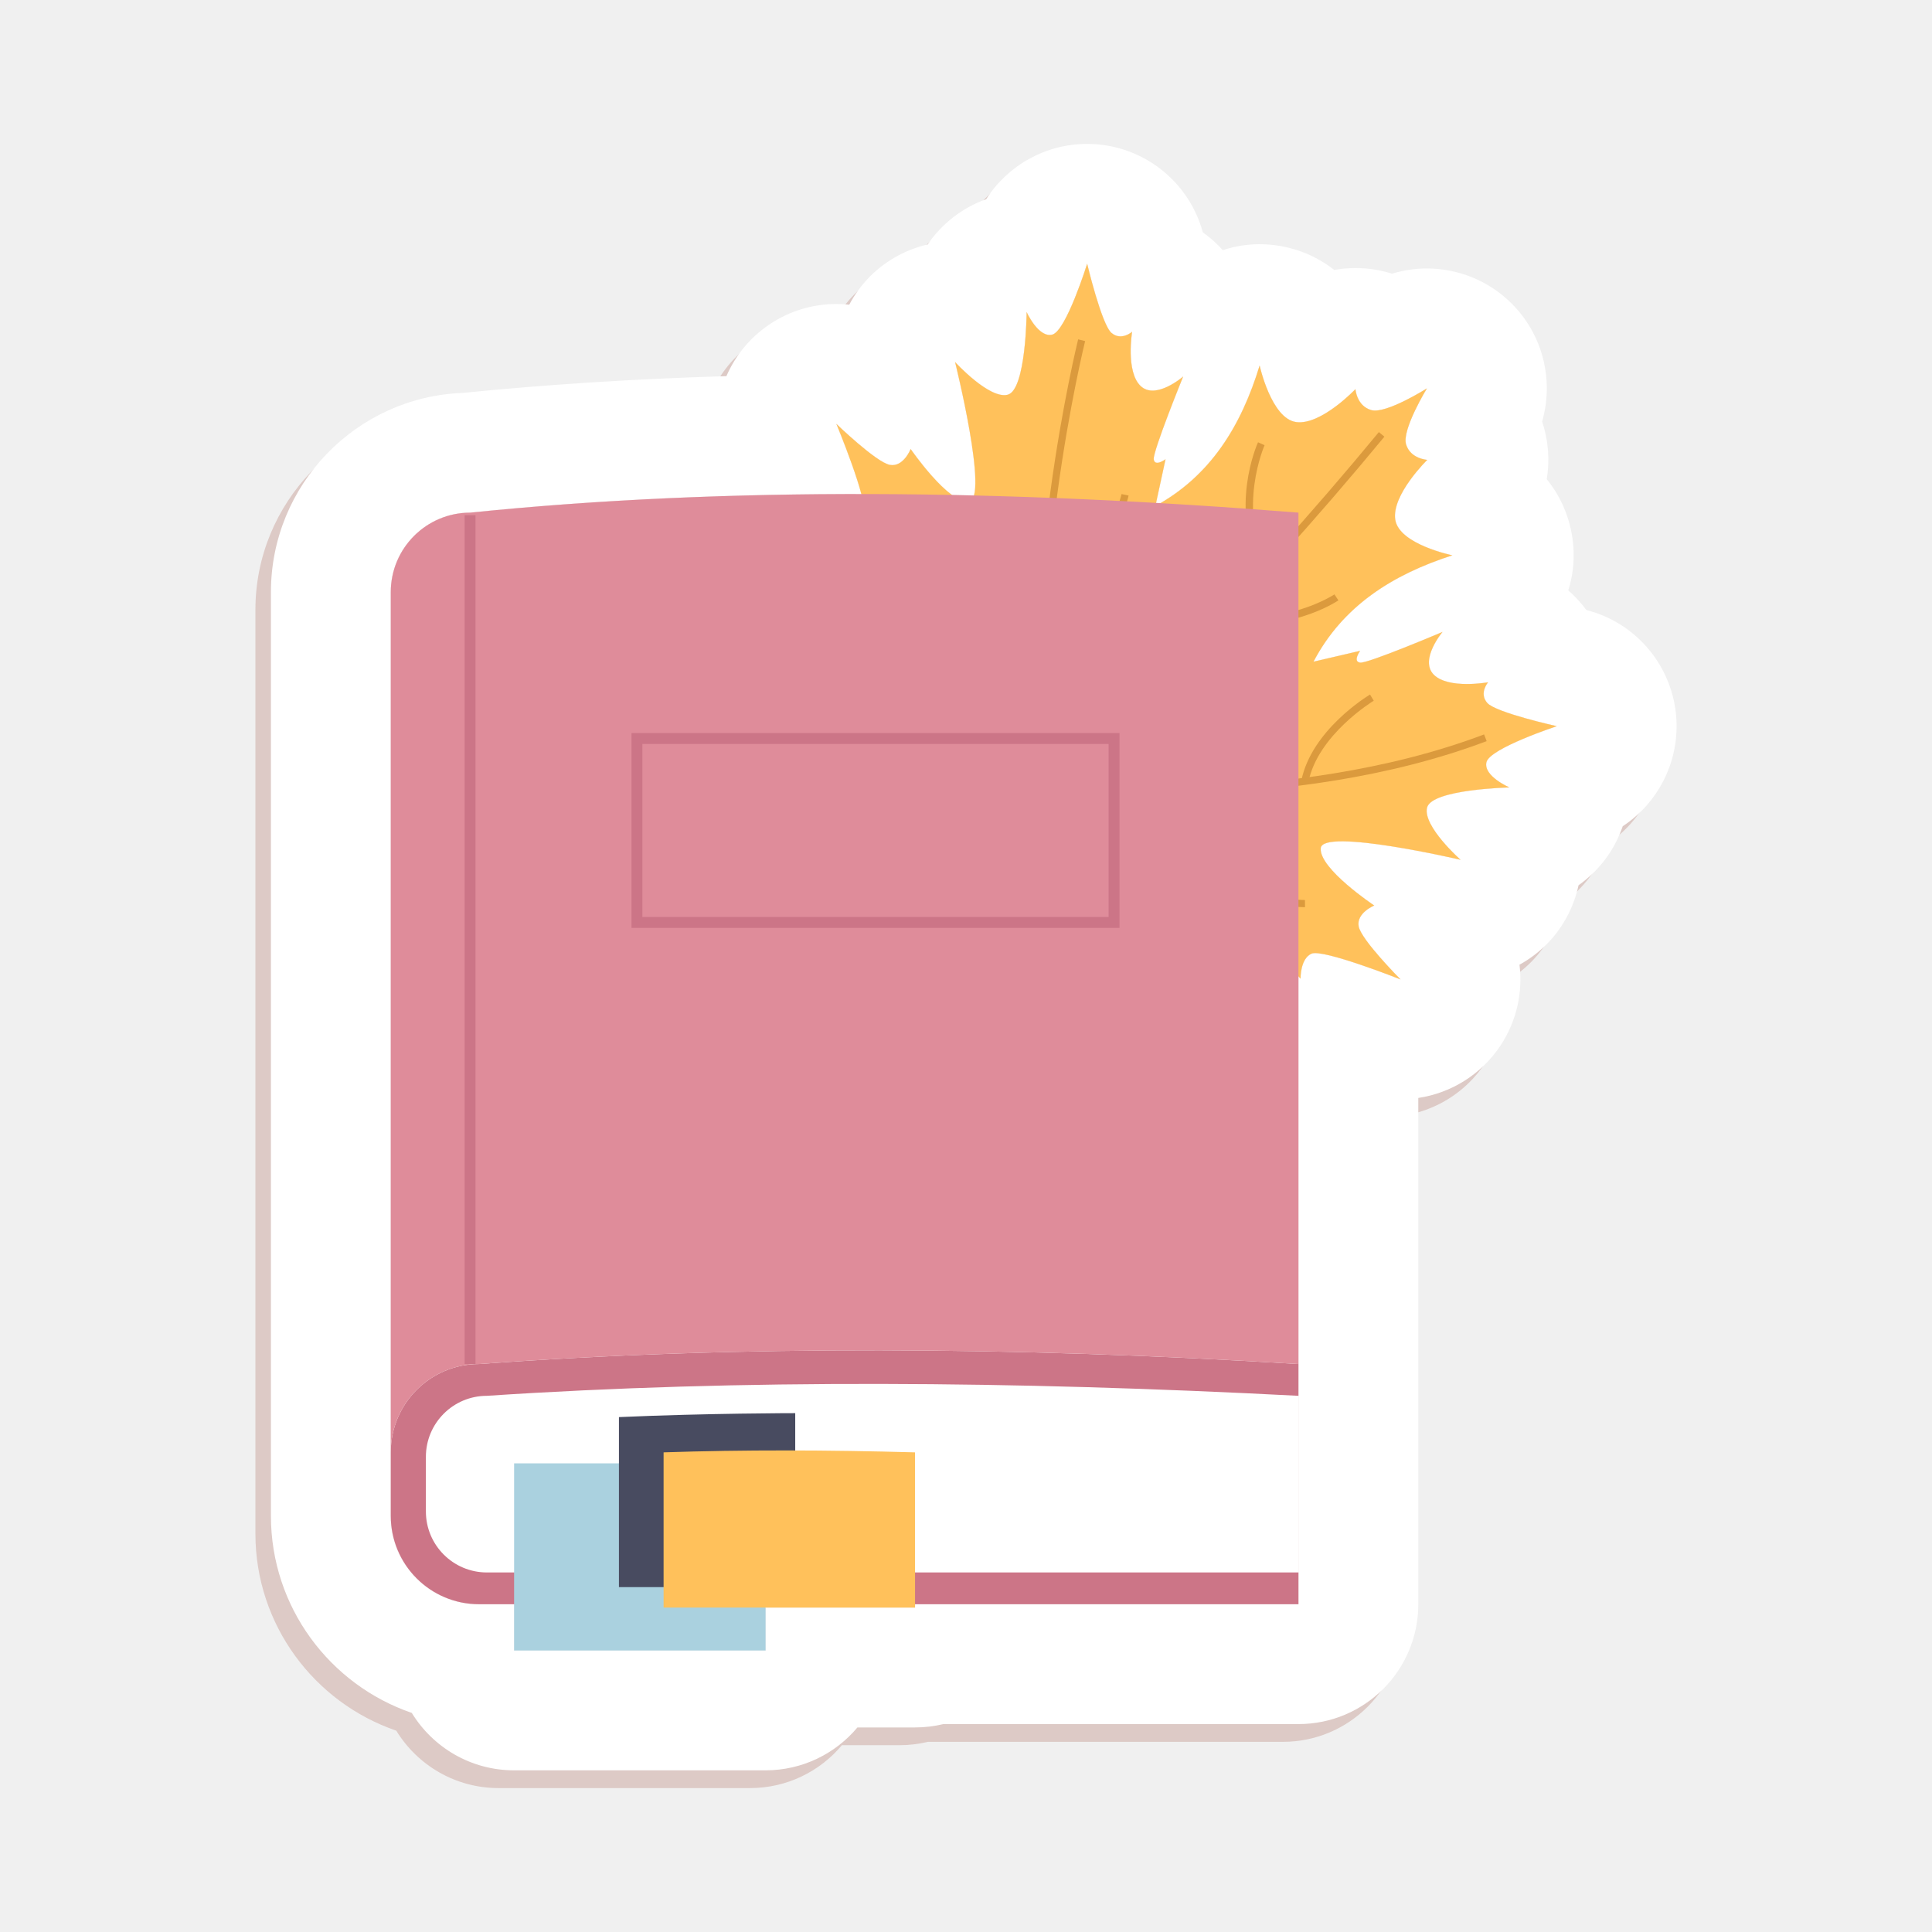
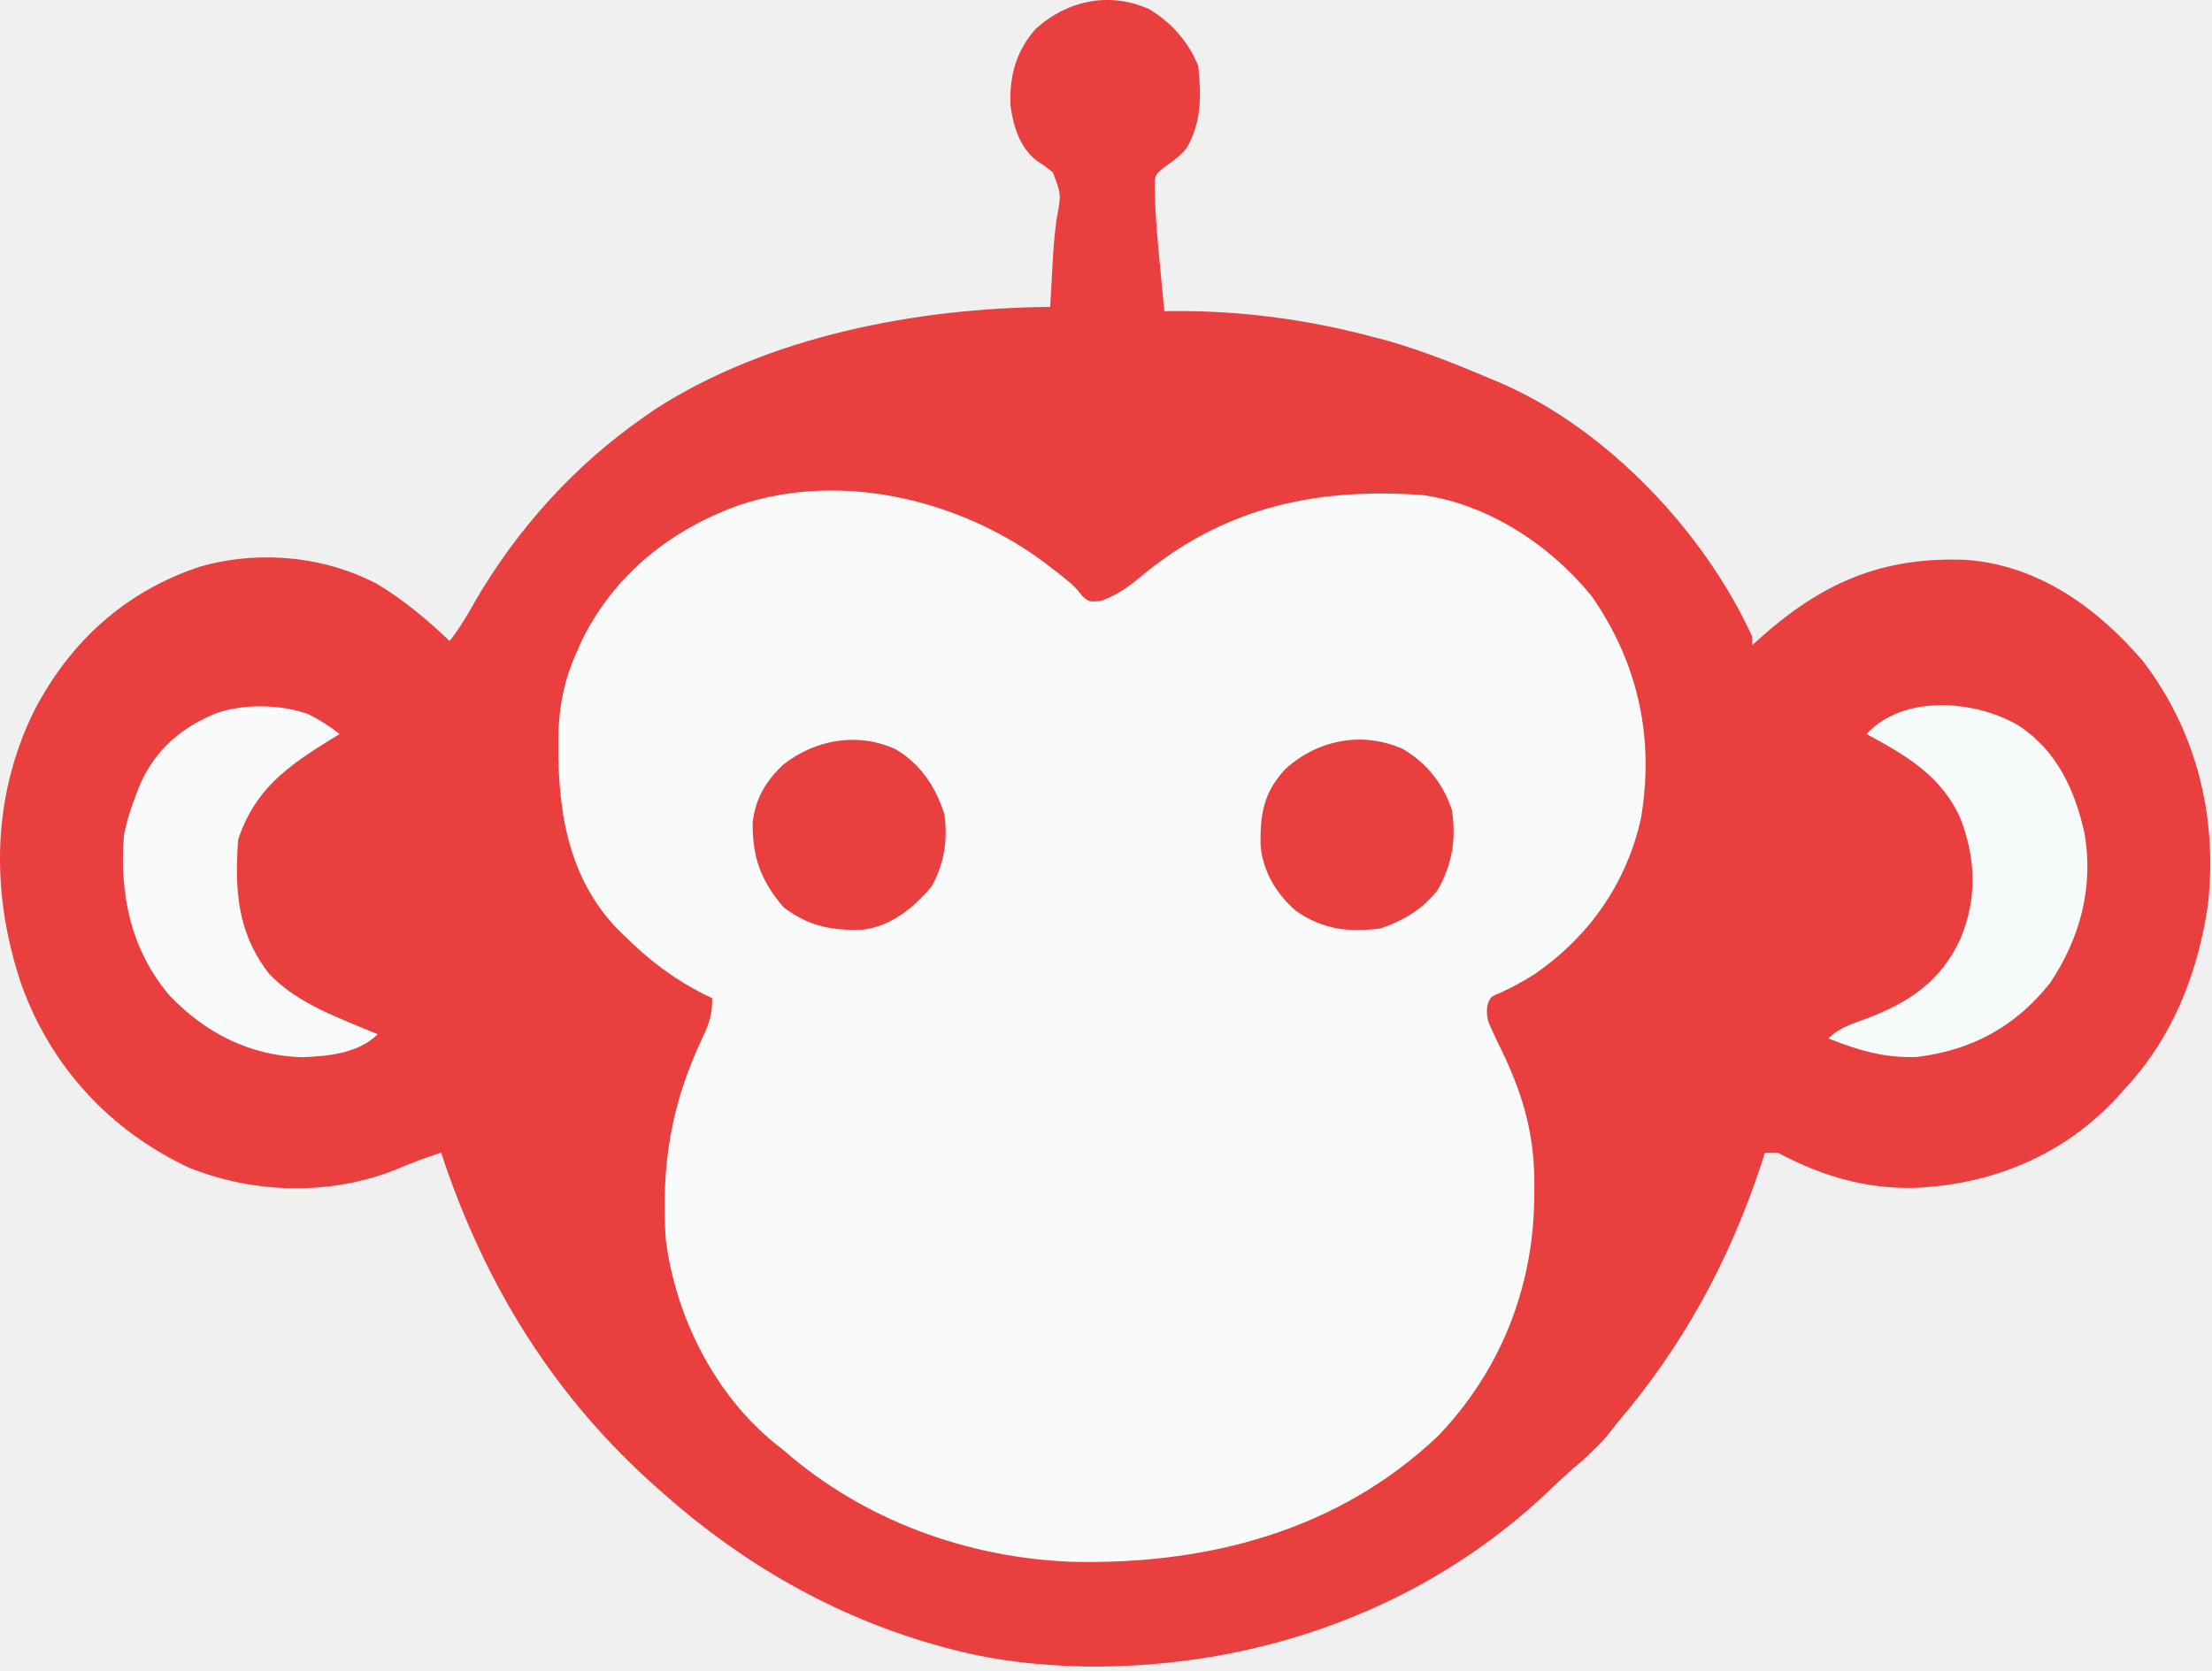
- <svg xmlns="http://www.w3.org/2000/svg" width="800px" height="800px" viewBox="0 0 67733.32 67733.32" style="shape-rendering:geometricPrecision; text-rendering:geometricPrecision; image-rendering:optimizeQuality; fill-rule:evenodd; clip-rule:evenodd" version="1.1" xml:space="preserve">
-   <defs>
-     <style type="text/css">
-    
-     .fil0 {fill:none}
-     .fil8 {fill:#484B60;fill-rule:nonzero}
-     .fil7 {fill:#AAD1DF;fill-rule:nonzero}
-     .fil5 {fill:#CC7587;fill-rule:nonzero}
-     .fil4 {fill:#DB9A3D;fill-rule:nonzero}
-     .fil1 {fill:#DDCAC6;fill-rule:nonzero}
-     .fil6 {fill:#DF8C9A;fill-rule:nonzero}
-     .fil3 {fill:#FFC15B;fill-rule:nonzero}
-     .fil2 {fill:white;fill-rule:nonzero}
-    
-   </style>
-   </defs>
-   <g id="Layer_x0020_1">
-     <rect class="fil0" height="67733.32" width="67733.32" x="-0" y="-0" />
-     <g id="_2730818562880">
-       <path class="fil1" d="M55072.53 22009.66c-189.05,-256.18 -402.13,-487.13 -634.82,-690.15 150.07,-475.22 215.36,-982.16 180.39,-1501.45 -61.07,-906.04 -397.69,-1735.54 -934.85,-2395.15 110.12,-661.78 59.45,-1354.96 -161.43,-2023.55 418.15,-1451.97 27.93,-3055.1 -1090.12,-4156.04 -808.71,-796.36 -1874.57,-1207.81 -2949.3,-1207.81 -411.02,0 -823.22,60.1 -1222.97,181.91 -422.71,-132.42 -854.08,-197.39 -1280.14,-197.39 -251.31,0 -500.77,22.63 -745.58,67.24 -667.84,-526.98 -1502.32,-850.61 -2409.23,-897.82 -70.71,-3.68 -141.52,-5.52 -211.79,-5.52 -445.33,0 -878.33,73.09 -1286.74,209.08 -206.59,-229.65 -440.9,-439.16 -700.11,-624.31 -481.71,-1773.33 -2065.13,-3035.17 -3911.54,-3098.19 -48.29,-1.73 -96.58,-2.49 -144.66,-2.49 -1454.03,0 -2780.18,749.26 -3540.05,1938.23 -848.45,303.72 -1560.36,866.96 -2051.82,1586.67 -347.13,81.2 -688.74,207.56 -1016.81,380.26 -759.44,399.97 -1350.19,1011.4 -1731.75,1731.86 -150.29,-16.35 -301.44,-24.47 -452.81,-24.47 -820.94,-0.11 -1645.67,239.72 -2363.97,728.91 -676.5,460.82 -1181.93,1090.65 -1489.54,1800.61 -3216.1,95.39 -6309.08,291.91 -9240.2,587.5 -3733.32,137.19 -6728.21,3217.07 -6728.21,6983.32l0 30159.27 0 2228.41c0,3198.78 2068.7,5923.52 4938.64,6906.55 738.11,1207.16 2068.49,2012.72 3587.16,2012.72l8815.43 0c1293.46,0 2450.16,-584.25 3220.86,-1503.5l2019.77 0c342.04,0 674.44,-40.82 992.77,-117.92l12448.82 0c2320.56,0 4201.73,-1881.17 4201.73,-4201.72l0 -1114.04 0 -6192.69 0 -1114.04 0 -9328.88c1149.55,-172.7 2211.84,-819.21 2887.05,-1845.01 565.73,-859.38 779.79,-1862.76 660.69,-2826.52 714.94,-392.82 1317.17,-993.31 1705.23,-1759.14 168.04,-331.76 289.31,-676.62 364.99,-1026.13 709.09,-501.96 1259.24,-1219.93 1549.31,-2068.92 1219.72,-805.24 1960.21,-2210.44 1882.58,-3722.61 -94.74,-1843.6 -1377.91,-3404.49 -3156.98,-3857.08z" />
-       <g>
-         <path class="fil2" d="M52919.37 27607.27c0,0 -924.45,-400.3 -805.67,-887.64 118.77,-487.35 2465.85,-1260.65 2465.85,-1260.65 0,0 -2139.19,-473.92 -2438.35,-815.64 -299.17,-341.71 29.99,-723.92 29.99,-723.92 0,0 -1393.93,252.06 -1906.07,-268.09 -512.25,-520.05 308.69,-1497.12 308.69,-1497.12 0,0 -2615.28,1109.6 -2888.35,1076.04 -273.18,-33.46 -1.3,-413.18 -1.3,-413.18l-1634.09 380.37c1018.87,-1942.57 2758.53,-3050.55 4868.81,-3729.11 0,0 -1869.48,-380.91 -2002.66,-1249.92 -133.28,-869.02 1122.71,-2096.64 1122.71,-2096.64 0,0 -589.45,-31.08 -743.63,-543.98 -154.3,-512.9 732.26,-1963.13 732.26,-1963.13 0,0 -1436.49,908.75 -1951.66,762.47 -515.28,-146.28 -555.34,-735.19 -555.34,-735.19 0,0 -1208.14,1274.72 -2079.1,1154.86 -870.97,-119.86 -1280.68,-1983.16 -1280.68,-1983.16 -626.7,2057.12 -1665.05,3769.6 -3485.48,4827.77 -48.29,-2.82 -96.8,-5.63 -145.09,-8.34l332.08 -1533.5c0,0 -375.5,277.73 -413.18,5.2 -37.68,-272.64 1031.43,-2904.7 1031.43,-2904.7 0,0 -964.3,835.88 -1492.14,331.76 -527.95,-504.02 -297.43,-1901.75 -297.43,-1901.75 0,0 -377.12,335.11 -723.39,41.15 -346.26,-293.86 -853.1,-2425.47 -853.1,-2425.47 0,0 -737.14,2358.66 -1222.53,2485.02 -485.51,126.35 -899.88,-791.93 -899.88,-791.93 0,0 -18.4,2736.66 -665.67,2899.83 -647.27,163.17 -1843.82,-1148.37 -1843.82,-1148.37 0,0 930.3,3734.52 663.29,4679.98 -255.74,-6.17 -509.65,-9.64 -764.53,-14.62 -683.65,-495.58 -1455.11,-1614.38 -1455.11,-1614.38 0,0 -250.11,640.66 -725.22,557.29 -475.22,-83.37 -1879.66,-1438.87 -1879.66,-1438.87 0,0 634.82,1532.85 876.49,2462.18 -4727.19,-3.47 -9307.55,199.22 -13711.53,650.08 -1538.81,0 -2786.35,1247.55 -2786.35,2786.35l0 30159.28 0 2228.41c0,1709.99 1386.24,3096.13 3096.23,3096.13l1227.84 0 0 1621.42 8815.44 0 0 -1503.4 5240.62 0 0 -118.02 13441.71 0 0 -1114.04 0 -6192.58c-0.11,0 -0.22,0 -0.33,0 0.11,0 0.22,0 0.33,0l0 -1114.15 0 -13587.77c46.23,47.75 74.06,77.63 74.06,77.63 0,0 -15.27,-701.84 384.81,-876.92 399.97,-175.19 3121.03,903.23 3121.03,903.23 0,0 -1376.93,-1383.43 -1467.56,-1857.24 -90.63,-473.81 546.03,-733.78 546.03,-733.78 0,0 -1945.81,-1295.95 -1876.19,-2012.19 69.62,-716.35 4902.8,409.07 4902.8,409.07 0,0 -1329.83,-1176.2 -1176.62,-1825.85 153.1,-649.76 2889.21,-710.28 2889.21,-710.28z" />
-         <path class="fil2" d="M38114.48 9245.76c0,0 506.84,2131.61 853.1,2425.47 105.57,89.65 214.06,120.72 313.78,120.72 227.38,0 409.61,-161.87 409.61,-161.87 0,0 -230.52,1397.73 297.43,1901.75 122.24,116.82 267.98,161.65 419.67,161.65 503.27,0 1072.47,-493.41 1072.47,-493.41 0,0 -1069.11,2632.06 -1031.43,2904.7 12.45,89.76 61.39,119.75 121.59,119.75 122.68,0 291.7,-124.95 291.7,-124.95l-332.19 1533.5c48.29,2.71 96.8,5.63 145.09,8.34 1820.43,-1058.17 2858.78,-2770.65 3485.48,-4827.77 0,0 409.71,1863.3 1280.68,1983.16 39.09,5.42 78.93,8.02 119.21,8.02 857.86,0 1959.89,-1162.88 1959.89,-1162.88 0,0 40.06,588.91 555.34,735.08 38.44,10.94 81.86,16.03 129.5,16.03 591.83,0 1822.05,-778.39 1822.05,-778.39 0,0 -886.45,1450.23 -732.15,1963.13 154.18,512.9 743.63,543.98 743.63,543.98 0,0 -1255.99,1227.62 -1122.71,2096.64 133.18,869.01 2002.66,1249.92 2002.66,1249.92 -2110.28,678.56 -3849.94,1786.44 -4868.81,3729.11l1634.09 -380.37c0,0 -271.88,379.83 1.3,413.18 4.01,0.54 8.66,0.75 13.75,0.75 336.63,0 2874.6,-1076.79 2874.6,-1076.79 0,0 -820.94,977.07 -308.69,1497.23 260.07,264.08 747.53,329.04 1164.49,329.04 403.87,0 741.58,-61.06 741.58,-61.06 0,0 -329.16,382.21 -29.99,723.92 299.16,341.72 2438.35,815.64 2438.35,815.64 0,0 -2347.08,773.41 -2465.85,1260.65 -118.78,487.34 805.67,887.53 805.67,887.53 0,0 -2736.11,60.63 -2889.21,710.39 -153.21,649.76 1176.73,1825.85 1176.73,1825.85 0,0 -2781.37,-647.6 -4154.62,-647.6 -437,0 -731.51,65.62 -748.29,238.42 -69.62,716.35 1876.19,2012.3 1876.19,2012.3 0,0 -636.66,259.97 -546.03,733.89 90.63,473.7 1467.56,1857.13 1467.56,1857.13 0,0 -2327.81,-922.5 -2993.81,-922.5 -54.13,0 -97.23,6.06 -127.22,19.27 -400.08,174.97 -384.81,876.81 -384.81,876.81 0,0 -27.83,-29.77 -74.06,-77.52l0 13587.77 0 1114.15c-0.11,0 -0.22,0 -0.33,0 0.11,0 0.22,0 0.33,0l0 6192.58 0 1114.04 -13441.71 0 0 118.02 -5240.51 0 0 1503.4 -8815.55 0 0 -1621.42 -1227.84 0c-1709.99,0 -3096.23,-1386.25 -3096.23,-3096.13l0 -2228.41 0 -30159.28c0,-1538.8 1247.54,-2786.35 2786.46,-2786.35 4366.73,-447.07 8906.6,-650.08 13591.56,-650.08 39.73,0 80.01,0 119.86,0 -241.67,-929.33 -876.49,-2462.18 -876.49,-2462.18 0,0 1404.44,1355.5 1879.66,1438.87 29.01,5.09 57.17,7.47 84.56,7.47 420.11,0 640.66,-564.76 640.66,-564.76 0,0 771.57,1118.8 1455,1614.38 254.99,4.98 508.79,8.45 764.64,14.62 267.01,-945.46 -663.29,-4679.98 -663.29,-4679.98 0,0 1060.45,1162.44 1724.82,1162.44 41.26,0 81.1,-4.44 119,-14.07 647.27,-163.17 665.67,-2899.83 665.67,-2899.83 0,0 362.72,803.84 807.09,803.84 30.53,0 61.5,-3.79 92.79,-11.91 485.39,-126.36 1222.53,-2485.02 1222.53,-2485.02zm14056.71 14673.66l0 0 1.95 0 -1.95 0zm-14057.68 -18873.98l0 0c-1454.03,0 -2780.29,749.26 -3540.06,1938.23 -848.44,303.71 -1560.35,866.96 -2051.81,1586.67 -347.24,81.2 -688.74,207.56 -1016.81,380.26 -759.44,399.97 -1350.19,1011.4 -1731.76,1731.86 -150.39,-16.35 -301.54,-24.36 -452.91,-24.36 -820.83,-0.11 -1645.67,239.72 -2363.97,728.9 -676.5,460.71 -1181.82,1090.66 -1489.54,1800.51 -3215.99,95.5 -6309.08,291.91 -9240.09,587.5 -3733.33,137.19 -6728.22,3217.07 -6728.22,6983.31l0 30159.28 0 2228.41c0,3198.77 2068.71,5923.52 4938.54,6906.55 738.22,1207.16 2068.59,2012.72 3587.15,2012.72l8815.55 0c1293.34,0 2450.15,-584.25 3220.86,-1503.51l2019.65 0c342.04,0 674.45,-40.82 992.78,-117.91l12448.93 0c2320.55,0 4201.72,-1881.17 4201.72,-4201.72l0 -1114.04 -0.1 -6192.58 0.1 -1114.15 0 -9328.88c1149.45,-172.7 2211.74,-819.21 2887.05,-1845.01 565.74,-859.27 779.8,-1862.76 660.59,-2826.52 714.94,-392.82 1317.16,-993.21 1705.22,-1759.15 168.15,-331.75 289.42,-676.61 365.11,-1026.12 709.09,-501.96 1259.13,-1219.83 1549.2,-2068.92 1219.82,-805.24 1960.32,-2210.44 1882.58,-3722.61 -94.64,-1843.49 -1377.8,-3404.49 -3156.98,-3856.97 -188.94,-256.29 -402.13,-487.13 -634.82,-690.15 150.18,-475.33 215.47,-982.16 180.39,-1501.56 -61.07,-906.05 -397.59,-1735.54 -934.74,-2395.15 110.01,-661.78 59.44,-1354.85 -161.44,-2023.45 418.05,-1452.08 27.83,-3055.2 -1090.22,-4156.03 -808.6,-796.47 -1874.57,-1207.81 -2949.31,-1207.92 -410.9,0 -823.1,60.09 -1222.86,181.9 -422.7,-132.31 -854.18,-197.38 -1280.24,-197.38 -251.31,0 -500.67,22.63 -745.48,67.24 -667.84,-526.98 -1502.42,-850.61 -2409.23,-897.82 -70.81,-3.68 -141.51,-5.41 -211.78,-5.41 -445.34,0 -878.44,72.97 -1286.74,208.97 -206.7,-229.65 -440.9,-439.17 -700.22,-624.32 -481.71,-1773.22 -2065.02,-3035.16 -3911.44,-3098.18 -48.4,-1.73 -96.58,-2.49 -144.65,-2.49z" />
-       </g>
-       <g>
-         <g>
-           <path class="fil3" d="M45980.56 33434.31c400.08,-175.19 3121.14,903.23 3121.14,903.23 0,0 -1376.93,-1383.32 -1467.56,-1857.24 -90.63,-473.81 546.03,-733.78 546.03,-733.78 0,0 -1945.81,-1295.95 -1876.19,-2012.19 69.62,-716.35 4902.8,409.07 4902.8,409.07 0,0 -1329.83,-1176.09 -1176.62,-1825.85 153.1,-649.76 2889.21,-710.39 2889.21,-710.39 0,0 -924.56,-400.19 -805.67,-887.53 118.77,-487.24 2465.85,-1260.65 2465.85,-1260.65 0,0 -2139.08,-473.92 -2438.35,-815.64 -299.27,-341.71 29.99,-723.92 29.99,-723.92 0,0 -1393.93,251.95 -1906.18,-267.98 -512.14,-520.05 308.8,-1497.23 308.8,-1497.23 0,0 -2615.28,1109.6 -2888.35,1076.14 -273.18,-33.56 -1.3,-413.28 -1.3,-413.28l-1634.19 380.37c1018.97,-1942.57 2758.63,-3050.44 4868.91,-3729.11 0,0 -1869.48,-380.91 -2002.66,-1249.92 -133.28,-869.02 1122.71,-2096.64 1122.71,-2096.64 0,0 -589.45,-31.08 -743.63,-543.98 -154.3,-512.9 732.26,-1963.13 732.26,-1963.13 0,0 -1436.49,908.75 -1951.66,762.47 -515.17,-146.28 -555.34,-735.19 -555.34,-735.19 0,0 -1208.14,1274.72 -2079.1,1154.86 -870.86,-119.86 -1280.68,-1983.16 -1280.68,-1983.16 -645.97,2120.46 -1726.88,3877 -3653.63,4925.87l355.14 -1639.94c0,0 -375.5,277.73 -413.18,5.2 -37.68,-272.64 1031.54,-2904.7 1031.54,-2904.7 0,0 -964.41,835.88 -1492.36,331.86 -527.84,-504.12 -297.32,-1901.85 -297.32,-1901.85 0,0 -377.12,335.11 -723.39,41.15 -346.26,-293.86 -853.1,-2425.37 -853.1,-2425.37 0,0 -737.14,2358.56 -1222.53,2484.92 -485.51,126.35 -899.88,-791.93 -899.88,-791.93 0,0 -18.4,2736.66 -665.67,2899.83 -647.38,163.17 -1843.82,-1148.37 -1843.82,-1148.37 0,0 1199.8,4815.21 484.64,4895.88 -715.16,80.66 -2040.88,-1844.79 -2040.88,-1844.79 0,0 -250.22,640.55 -725.33,557.18 -475.22,-83.37 -1879.66,-1438.76 -1879.66,-1438.76 0,0 1120.22,2704.17 951.31,3106.85 -168.91,402.67 -870.86,398.12 -870.86,398.12 0,0 1481.31,1333.2 1397.07,1940.84 -84.34,607.64 -1599.65,249.57 -1599.65,249.57 1311.21,1006.42 2371.65,2107.9 3056.93,3351.66 -791.06,603.09 -1721.36,816.93 -2770.65,697.61 1021.14,360.34 1724.49,885.15 2088.3,1585.48 1366.32,-87.17 4097.02,521.99 4909.84,1314.56 812.82,792.58 1320.63,3388.04 1254.59,4755.56 705.84,352.86 1241.37,1048.21 1617.52,2063.61 -135.56,-1047.45 63.99,-1980.78 654.74,-2781.15 1254.15,666.1 2371.87,1709.44 3398.32,3004.96 0,0 -381.34,-1509.68 225,-1603.34 606.23,-93.66 1962.05,1367.08 1962.05,1367.08 0,0 -15.27,-701.84 384.7,-876.92z" />
-           <path class="fil4" d="M32916.42 31170.49l-163.39 -191.54c5633.67,-4798.21 10878.51,-10124.26 15588.16,-15830.36l194.13 160.46c-4718.95,5717.36 -9973.87,11053.92 -15618.9,15861.44z" />
-           <path class="fil4" d="M36642.37 27628.49c-1029.04,-6834.54 1133.97,-15643.37 1155.95,-15731.73l244.81 61.29c-22.2,87.59 -2173.08,8848.56 -1151.4,15632.98l-249.36 37.46z" />
-           <path class="fil4" d="M36753.79 27735.03l26.53 -250.55c83.37,8.88 8405.29,855.16 15250.33,-1736.95l89 235.5c-6902,2613.98 -15282.27,1760.88 -15365.86,1752z" />
-           <path class="fil4" d="M36577.08 27597.41c-2742.82,-3576.43 -4774.93,-9456.64 -4795.18,-9515.54l238.21 -82.07c20.14,58.9 2039.47,5900.99 4757.07,9444.4l-200.1 153.21z" />
-           <path class="fil4" d="M42915.94 31291.76c-1690.17,-512.79 -3946.3,-1537.83 -6232.96,-3588.13l168.04 -187.75c4495.47,4030.33 8855.28,4037.26 8898.48,4037.04l2.49 251.74c-22.09,0.54 -1146.2,-0.11 -2836.05,-512.9z" />
-           <path class="fil4" d="M44222.71 20018.16c-1147.82,-2172.44 -161,-4417.95 -118.56,-4512.37l229.87 103.29c-9.74,22.09 -977.72,2230.15 111.63,4291.6l-222.94 117.48z" />
-           <path class="fil4" d="M42806.37 21693.71l64.42 -243.83c2122.52,558.05 3894.66,-599.52 3912.31,-611.32l140 209.83c-75.69,50.35 -1881.07,1232.82 -4116.73,645.32z" />
-           <path class="fil4" d="M36632.74 21204.31l-137.62 -211.14c2352.93,-1537.72 2820.89,-3650.93 2825.33,-3672.26l246.76 52.3c-19.27,90.52 -494.93,2236.64 -2934.47,3831.1z" />
-           <path class="fil4" d="M45622.28 27372.85c354.6,-1775.17 2325.42,-2972.91 2409.23,-3022.93l129.39 216.33c-19.6,11.48 -1958.92,1191.24 -2291.65,2856.19l-246.97 -49.59z" />
-           <path class="fil4" d="M40237.32 27763.72c-167.93,-2172.1 2817.86,-4323.64 2945.09,-4414.26l146.17 205.5c-29.99,21.01 -2997.17,2159.44 -2839.73,4189.06l-251.53 19.7z" />
-           <path class="fil4" d="M44785.75 29912.88c-1331.57,-1261.84 -1788.6,-2159.01 -1807.33,-2196.69l225.1 -112.71c4.66,8.66 460.06,898.79 1755.57,2126.85l-173.34 182.55z" />
-           <path class="fil4" d="M33485.95 21894.02l-142.82 -207.24c1680,-1159.08 2053.22,-3563.33 2056.8,-3587.58l249.35 37.24c-15.05,102.76 -394.01,2537.1 -2163.33,3757.58z" />
-           <path class="fil4" d="M33737.15 25445.12c-426.07,-129.39 -742.77,-291.58 -769.41,-305.23l115.96 -224.02c12.78,6.28 1293.35,660.91 2134.22,359.26l85.1 237.01c-495.03,178.01 -1096.83,75.25 -1565.87,-67.02z" />
-         </g>
-         <g>
-           <path class="fil2" d="M45521.8 55128.09l-28330.4 0c-1248.31,0 -2260.35,-1012.05 -2260.35,-2260.36l0 -1671.87c0,-1248.31 1011.94,-2260.35 2260.35,-2260.35 8842.18,-662 18354.04,-586.75 28330.4,0l0 6192.58z" />
-           <path class="fil5" d="M17069.27 48935.51c8887.87,-589.45 18439.15,-523.08 28452.54,0l0 -1114.05c-9970.52,-614.46 -19581.56,-670.22 -28725.5,0 -1710.1,0 -3096.34,1386.25 -3096.34,3096.13l0 2228.41c0,1709.99 1386.24,3096.13 3096.23,3096.13l28725.61 0 0 -1114.04 -28452.54 0c-1180.85,0 -2138.11,-957.37 -2138.11,-2138.33l0 -1916.04c0,-1180.84 957.26,-2138.21 2138.11,-2138.21z" />
-           <g>
-             <path class="fil6" d="M16796.31 47821.46c9143.94,-670.22 18754.88,-614.46 28725.5,0l0 -29849.5c-10256.36,-812.39 -20013.9,-923.58 -29035.49,0 -1538.81,0 -2786.35,1247.55 -2786.35,2786.35l0 30159.28c0,-1709.88 1386.24,-3096.13 3096.34,-3096.13z" />
-           </g>
-           <polygon class="fil5" points="16670.93,47821.36 16288.93,47821.36 16288.93,18063.46 16670.93,18063.46 " />
-           <path class="fil5" d="M39248.12 32530.64l-17108.77 0 0 -6830.75 17108.77 0 0 6830.75zm-16726.88 -381.99l0 0 16345 0 0 -6066.76 -16345 0 0 6066.76z" />
-           <polygon class="fil7" points="26839.48,57863.55 18024.04,57863.55 18024.04,51303.16 26839.48,51303.16 " />
-           <path class="fil8" d="M27879.57 55642.5l-6180.34 0 0 -5960.65c3090.17,-138.38 6180.34,-138.38 6180.34,-138.38l0 6099.03z" />
-           <path class="fil3" d="M32080.1 56360.15l-8815.43 0 0 -5442.56c2797.5,-93.98 5749.41,-85.1 8815.43,0l0 5442.56z" />
-         </g>
-       </g>
-     </g>
-   </g>
+ <svg xmlns="http://www.w3.org/2000/svg" width="523" height="395" viewBox="0 0 523 395" fill="none">
+   <path d="M271.674 2.152C276.852 5.183 281.087 9.999 283.299 15.589C284.076 22.422 284.082 28.915 280.588 34.972C279.22 36.689 277.852 37.726 276.049 38.964C273.145 41.2 273.145 41.2 272.995 43.625C273.03 44.814 273.03 44.814 273.065 46.027C273.09 46.917 273.114 47.807 273.14 48.724C273.409 53.567 273.822 58.388 274.299 63.214C274.442 64.721 274.442 64.721 274.588 66.257C274.821 68.702 275.058 71.146 275.299 73.589C276.208 73.576 276.208 73.576 277.135 73.563C293.154 73.434 308.828 75.484 324.299 79.589C325.575 79.926 326.851 80.262 328.166 80.609C336.408 82.994 344.281 86.109 352.174 89.464C353.125 89.863 354.076 90.261 355.056 90.672C380.053 101.59 403.021 125.833 414.299 150.589C414.299 151.249 414.299 151.909 414.299 152.589C414.761 152.165 415.222 151.741 415.698 151.304C430.669 137.842 444.818 131.591 464.998 132.41C482.082 133.741 495.797 143.716 506.623 156.289C519.379 172.932 524.371 193.272 522.031 213.959C519.652 230.282 513.658 245.431 502.299 257.589C501.6 258.367 500.902 259.144 500.182 259.945C487.541 273.373 470.835 280.196 452.541 280.923C440.805 281.159 430.64 278.052 420.299 272.589C419.309 272.589 418.319 272.589 417.299 272.589C416.982 273.573 416.665 274.557 416.338 275.57C408.744 298.437 397.91 318.262 382.299 336.589C381.444 337.672 380.59 338.756 379.737 339.839C377.206 342.694 374.539 345.098 371.631 347.558C369.962 349.012 368.339 350.519 366.748 352.058C337.21 380.493 297.295 394.617 256.681 394.113C245.258 393.88 234.321 392.667 223.299 389.589C222.158 389.276 222.158 389.276 220.993 388.956C197.224 382.208 175.798 369.902 157.299 353.589C156.812 353.163 156.326 352.737 155.824 352.297C131.019 330.463 114.578 303.844 104.299 272.589C100.65 273.769 97.127 275.061 93.612 276.589C78.083 282.783 60.158 282.336 44.697 276.148C25.932 267.338 12.107 252.33 5.066 232.87C-2.19 211.335 -2.039 188.701 8.049 168.152C16.521 151.808 29.493 139.971 47.062 134.081C60.902 130.051 76.519 131.418 89.217 138.132C95.519 141.931 100.976 146.529 106.299 151.589C108.663 148.591 110.517 145.492 112.362 142.152C122.322 124.996 136.013 109.895 152.299 98.589C153.082 98.04 153.864 97.491 154.67 96.925C181.536 79.511 216.888 72.818 248.299 72.589C248.36 71.513 248.42 70.437 248.483 69.328C248.523 68.627 248.564 67.926 248.606 67.204C248.694 65.66 248.777 64.115 248.856 62.571C249.052 58.933 249.327 55.389 249.834 51.777C250.918 45.977 250.918 45.977 248.944 40.773C247.125 39.314 247.125 39.314 245.158 38.027C241.096 34.886 239.671 30.031 238.92 25.105C238.586 18.156 240.221 11.995 244.948 6.765C252.332 0.107 262.329 -2.043 271.674 2.152Z" fill="#E93F3F" />
+   <path d="M246.991 133.06C253.781 138.3 253.781 138.3 255.881 140.932C257.441 142.336 257.441 142.336 260.08 142.151C264.705 140.654 267.807 137.95 271.526 134.889C290.888 119.579 312.087 115.321 336.401 117.076C351.982 119.298 366.626 128.976 376.401 141.076C387.334 156.888 391.175 174.424 388.005 193.45C384.602 208.871 375.725 221.551 362.713 230.451C360.134 232.095 357.689 233.407 354.901 234.701C352.291 235.796 352.291 235.796 351.648 237.916C351.351 240.511 351.815 241.681 352.948 244.018C353.298 244.767 353.649 245.517 354.01 246.289C354.386 247.065 354.763 247.84 355.151 248.639C360.305 259.324 362.942 268.967 362.776 280.889C362.766 281.939 362.757 282.989 362.747 284.072C362.342 304.996 354.641 324.242 340.123 339.483C316.4 362.083 285.449 370.077 253.455 369.354C228.619 368.418 204.207 359.507 185.401 343.076C184.717 342.536 184.034 341.996 183.33 341.44C168.931 329.779 159.713 311.338 157.401 293.076C156.327 275.551 158.581 261.281 166.114 245.352C167.72 241.925 168.401 239.945 168.401 236.076C167.723 235.748 167.045 235.419 166.346 235.08C159.004 231.328 153.227 226.892 147.401 221.076C146.536 220.229 146.536 220.229 145.655 219.365C133.488 206.409 131.633 189.517 132.053 172.596C132.369 165.893 133.621 160.233 136.401 154.076C136.825 153.129 137.249 152.181 137.686 151.205C145.428 135.656 158.941 124.984 175.151 119.326C199.246 111.417 227.144 118.253 246.991 133.06Z" fill="#F9FAFA" />
+   <path d="M477.299 171.59C486.383 177.622 490.492 186.664 492.854 197.023C495.062 209.754 491.834 221.89 484.674 232.527C476.51 242.782 466.215 248.379 453.229 249.965C445.662 250.281 439.286 248.365 432.299 245.59C434.942 242.947 437.988 242.108 441.424 240.84C451.461 236.976 458.827 232.121 463.486 222.09C467.493 212.536 467.203 203.179 463.521 193.558C458.991 183.447 450.766 178.704 441.299 173.59C450.08 164.148 466.925 165.505 477.299 171.59Z" fill="#F7FAFB" />
+   <path d="M72.924 168.902C75.705 170.293 77.87 171.696 80.299 173.59C79.586 174.025 78.873 174.461 78.139 174.91C67.821 181.325 60.27 186.675 56.299 198.59C55.47 210.439 56.065 220.625 63.674 230.34C70.534 237.522 80.331 240.774 89.299 244.59C84.793 249.095 77.561 249.809 71.424 250.027C58.992 249.66 48.544 244.277 40.049 235.402C30.898 224.556 28.202 211.463 29.299 197.59C29.973 194.096 30.983 190.891 32.299 187.59C32.577 186.881 32.856 186.172 33.143 185.441C36.833 177.138 42.966 171.959 51.299 168.59C57.863 166.401 66.396 166.545 72.924 168.902Z" fill="#F8FAFB" />
+   <path d="M331.736 177.153C337.39 180.523 341.235 185.371 343.299 191.59C344.305 198.486 343.383 204.265 339.998 210.356C336.498 214.958 331.728 217.78 326.299 219.59C318.609 220.515 312.904 219.827 306.432 215.446C301.875 211.482 298.66 206.256 298.061 200.172C297.861 192.723 298.74 187.377 303.947 181.836C311.528 174.967 322.123 172.828 331.736 177.153Z" fill="#E93F3F" />
+   <path d="M211.799 177.214C217.761 180.792 221.193 186.05 223.299 192.589C224.102 198.685 223.265 204.18 220.299 209.589C216.05 214.642 210.687 219.078 203.951 219.863C196.721 220.133 191.143 219.034 185.299 214.589C179.906 208.331 177.855 202.721 177.963 194.507C178.619 188.809 181.123 184.601 185.307 180.734C192.849 174.876 202.811 173.073 211.799 177.214Z" fill="#E93F3F" />
</svg>
